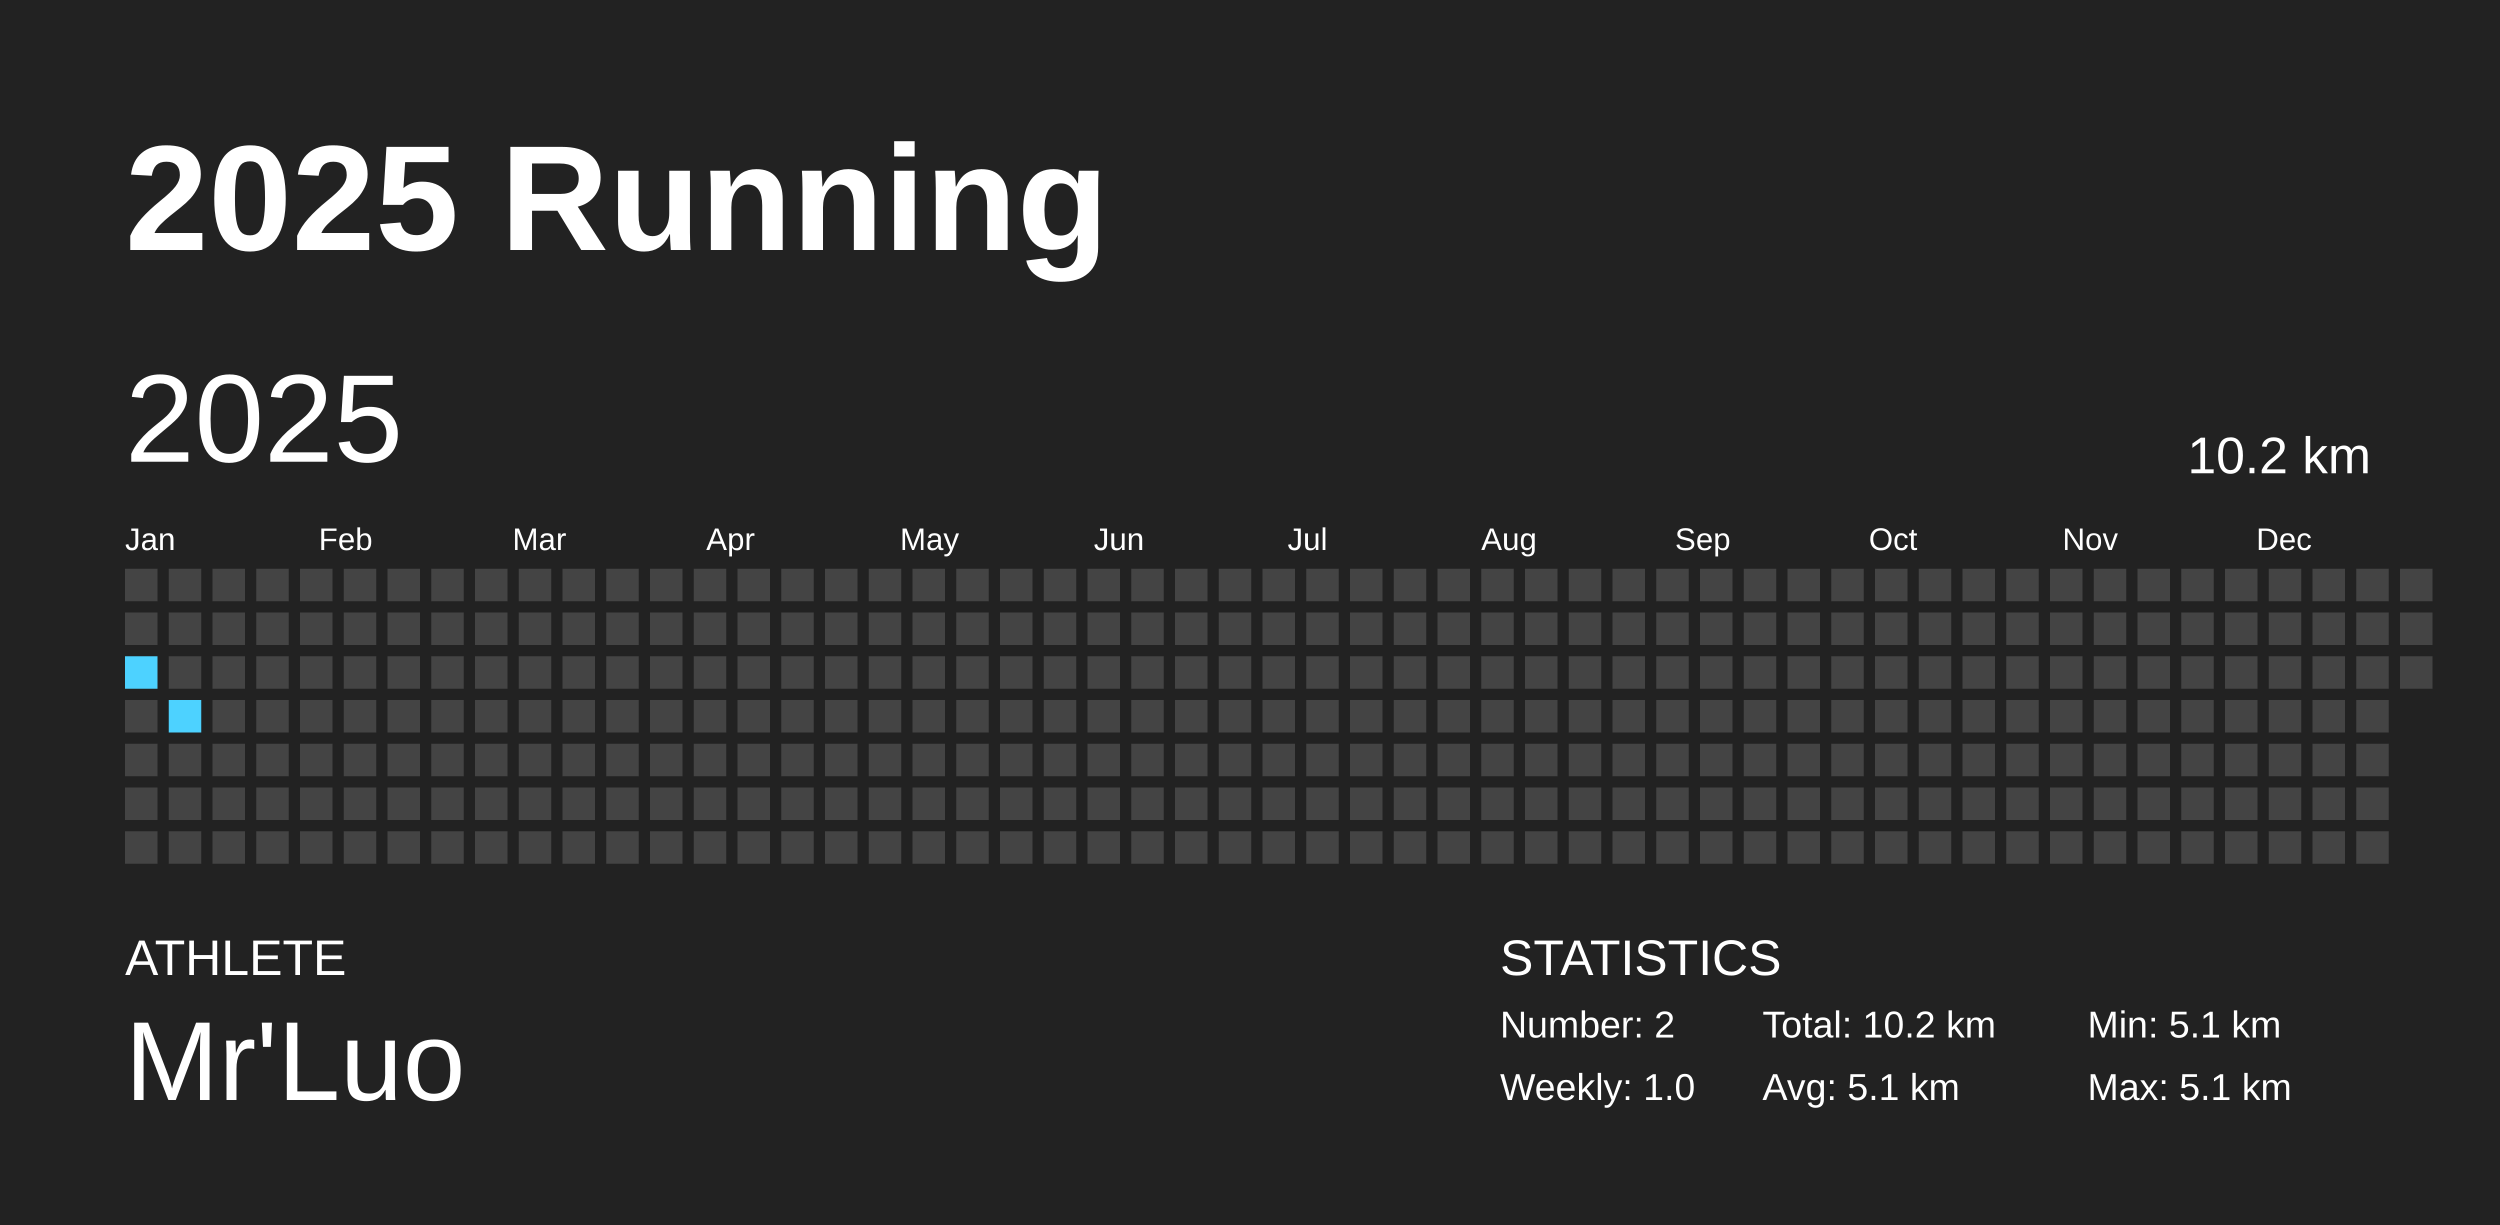
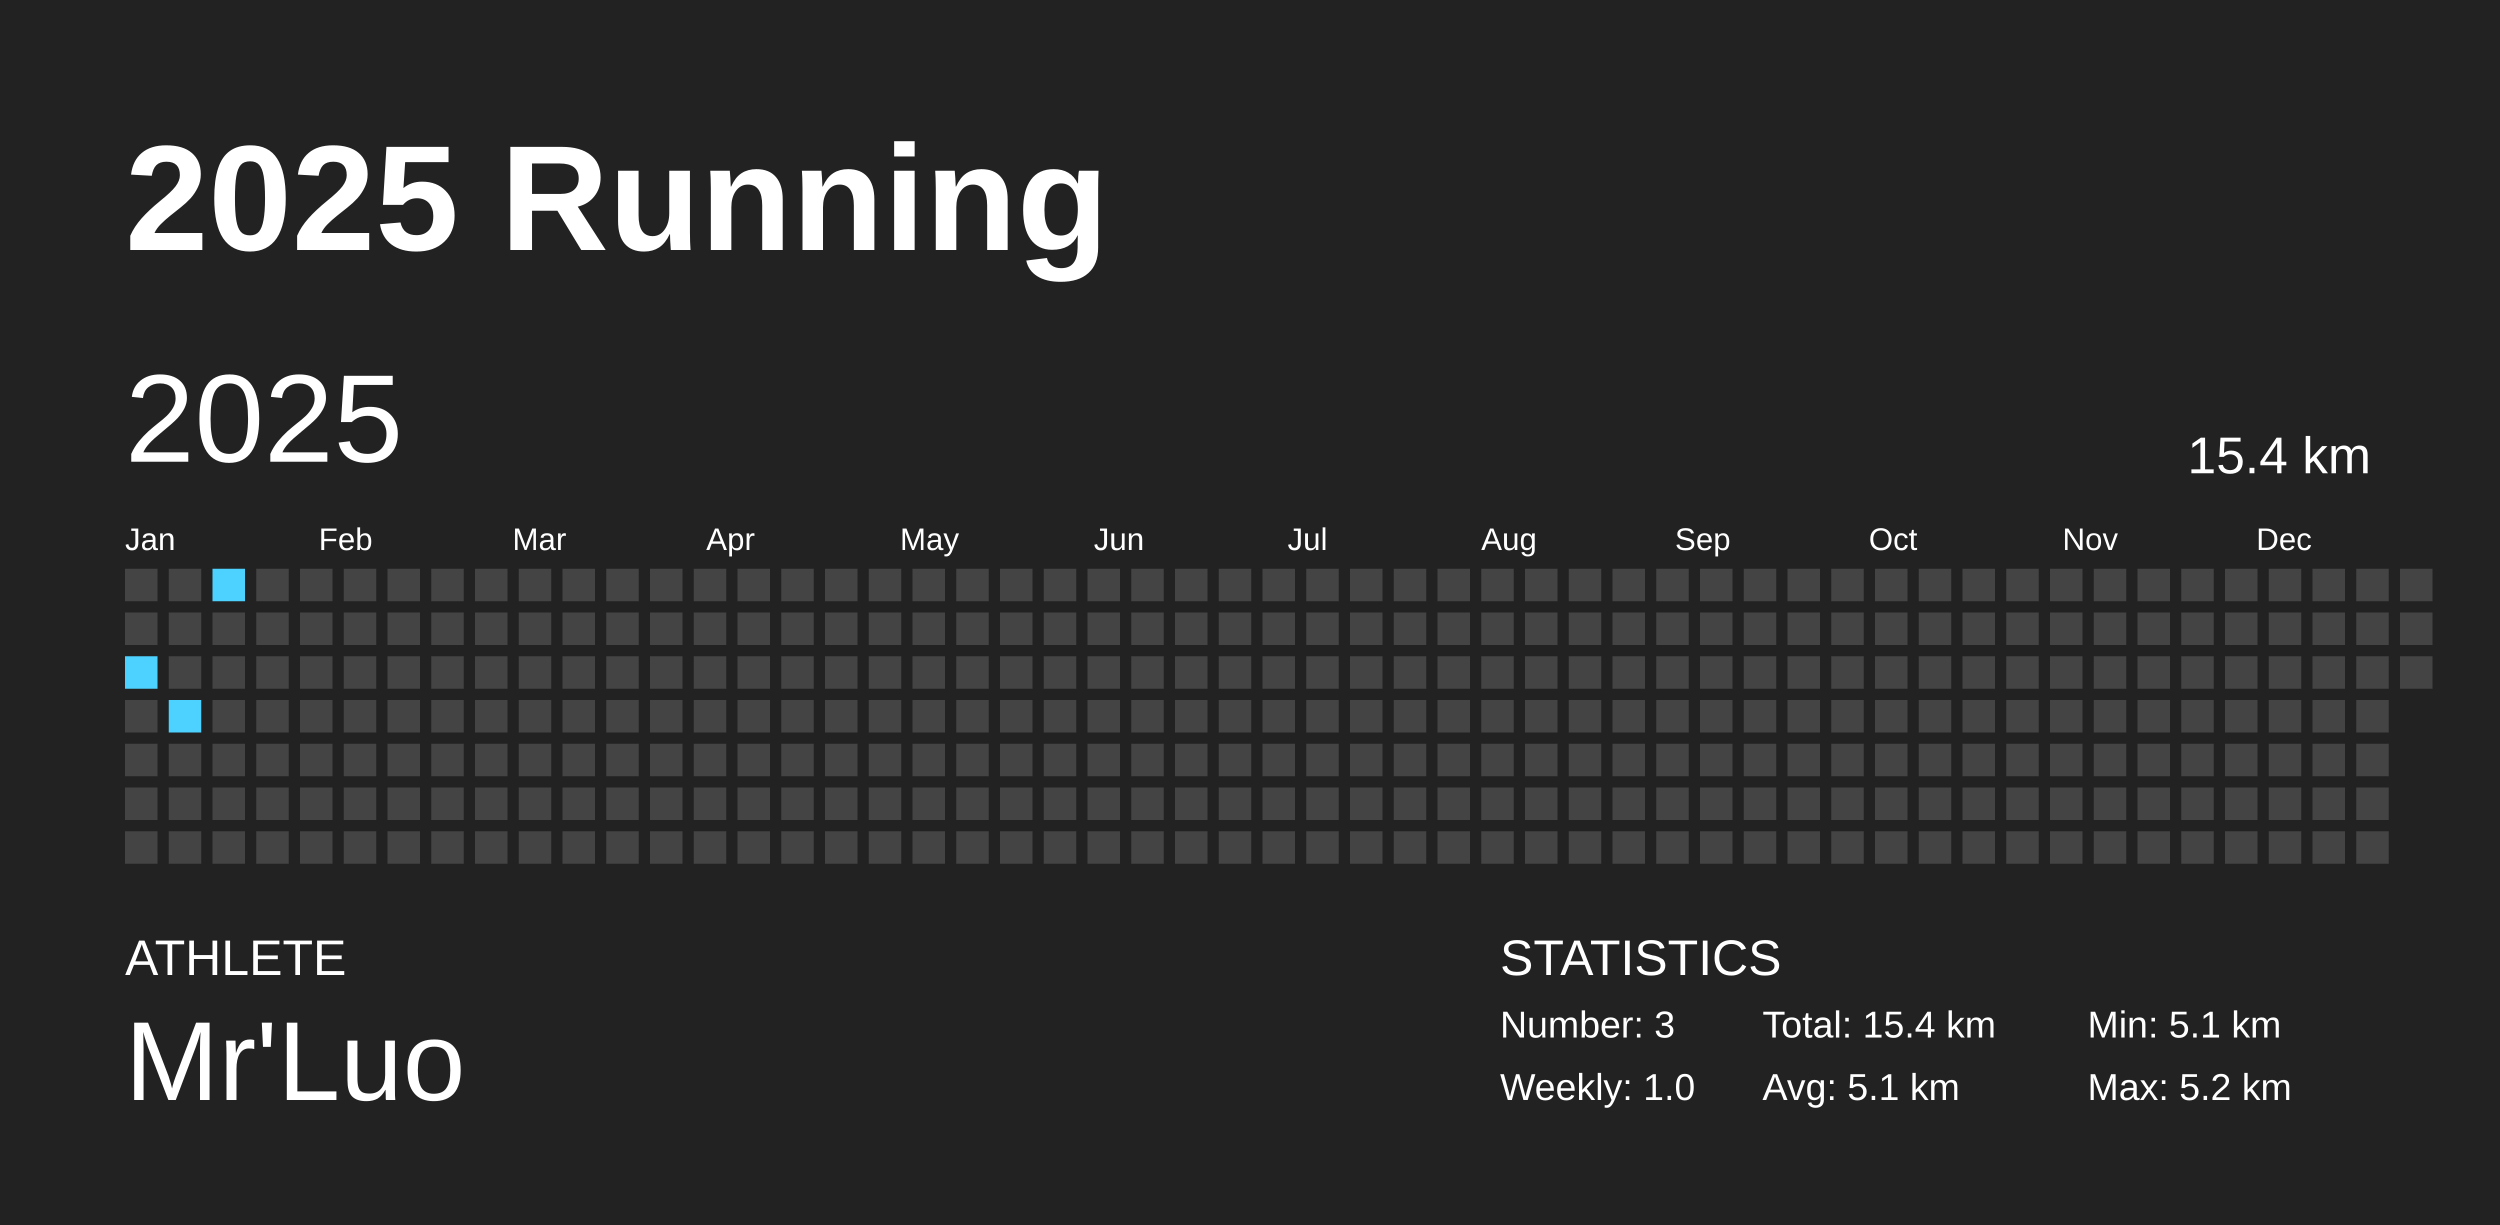
<svg xmlns="http://www.w3.org/2000/svg" baseProfile="full" height="98mm" version="1.1" viewBox="0,0,200,98" width="200mm">
  <defs />
  <rect fill="#222222" height="98" width="200" x="0" y="0" />
  <text fill="#FFFFFF" style="font-size:12px; font-family:Arial; font-weight:bold;" x="10" y="20">2025 Running</text>
  <text fill="#FFFFFF" style="font-size:4px; font-family:Arial" x="10" y="78">ATHLETE</text>
  <text fill="#FFFFFF" style="font-size:9px; font-family:Arial" x="10" y="88">Mr'Luo</text>
  <text fill="#FFFFFF" style="font-size:4px; font-family:Arial" x="120" y="78">STATISTICS</text>
-   <text fill="#FFFFFF" style="font-size:3px; font-family:Arial" x="120" y="83">Number: 2</text>
+   <text fill="#FFFFFF" style="font-size:3px; font-family:Arial" x="120" y="83">Number: 3</text>
  <text fill="#FFFFFF" style="font-size:3px; font-family:Arial" x="120" y="88">Weekly: 1.0</text>
-   <text fill="#FFFFFF" style="font-size:3px; font-family:Arial" x="141" y="83">Total: 10.2 km</text>
+   <text fill="#FFFFFF" style="font-size:3px; font-family:Arial" x="141" y="83">Total: 15.4 km</text>
  <text fill="#FFFFFF" style="font-size:3px; font-family:Arial" x="141" y="88">Avg: 5.1 km</text>
  <text fill="#FFFFFF" style="font-size:3px; font-family:Arial" x="167" y="83">Min: 5.1 km</text>
-   <text fill="#FFFFFF" style="font-size:3px; font-family:Arial" x="167" y="88">Max: 5.1 km</text>
+   <text fill="#FFFFFF" style="font-size:3px; font-family:Arial" x="167" y="88">Max: 5.2 km</text>
  <text dominant-baseline="hanging" fill="#FFFFFF" style="font-size:10.0px; font-family:Arial;" x="10" y="30">2025</text>
-   <text dominant-baseline="hanging" fill="#FFFFFF" style="font-size:4.125px; font-family:Arial;" x="175" y="35">10.2 km</text>
+   <text dominant-baseline="hanging" fill="#FFFFFF" style="font-size:4.125px; font-family:Arial;" x="175" y="35">15.4 km</text>
  <text fill="#FFFFFF" style="font-size:2.5px; font-family:Arial" x="10.0" y="44">Jan</text>
  <text fill="#FFFFFF" style="font-size:2.5px; font-family:Arial" x="25.5" y="44">Feb</text>
  <text fill="#FFFFFF" style="font-size:2.5px; font-family:Arial" x="41.0" y="44">Mar</text>
  <text fill="#FFFFFF" style="font-size:2.5px; font-family:Arial" x="56.5" y="44">Apr</text>
  <text fill="#FFFFFF" style="font-size:2.5px; font-family:Arial" x="72.0" y="44">May</text>
  <text fill="#FFFFFF" style="font-size:2.5px; font-family:Arial" x="87.5" y="44">Jun</text>
  <text fill="#FFFFFF" style="font-size:2.5px; font-family:Arial" x="103.0" y="44">Jul</text>
  <text fill="#FFFFFF" style="font-size:2.5px; font-family:Arial" x="118.5" y="44">Aug</text>
  <text fill="#FFFFFF" style="font-size:2.5px; font-family:Arial" x="134.0" y="44">Sep</text>
  <text fill="#FFFFFF" style="font-size:2.5px; font-family:Arial" x="149.5" y="44">Oct</text>
  <text fill="#FFFFFF" style="font-size:2.5px; font-family:Arial" x="165.0" y="44">Nov</text>
  <text fill="#FFFFFF" style="font-size:2.5px; font-family:Arial" x="180.5" y="44">Dec</text>
  <rect fill="#444444" height="2.6" width="2.6" x="10.0" y="45.5" />
  <rect fill="#444444" height="2.6" width="2.6" x="10.0" y="49.0" />
  <rect fill="#4dd2ff" height="2.6" width="2.6" x="10.0" y="52.5" />
  <rect fill="#444444" height="2.6" width="2.6" x="10.0" y="56.0" />
  <rect fill="#444444" height="2.6" width="2.6" x="10.0" y="59.5" />
  <rect fill="#444444" height="2.6" width="2.6" x="10.0" y="63.0" />
  <rect fill="#444444" height="2.6" width="2.6" x="10.0" y="66.5" />
  <rect fill="#444444" height="2.6" width="2.6" x="13.5" y="45.5" />
  <rect fill="#444444" height="2.6" width="2.6" x="13.5" y="49.0" />
  <rect fill="#444444" height="2.6" width="2.6" x="13.5" y="52.5" />
  <rect fill="#4dd2ff" height="2.6" width="2.6" x="13.5" y="56.0" />
  <rect fill="#444444" height="2.6" width="2.6" x="13.5" y="59.5" />
  <rect fill="#444444" height="2.6" width="2.6" x="13.5" y="63.0" />
  <rect fill="#444444" height="2.6" width="2.6" x="13.5" y="66.5" />
-   <rect fill="#444444" height="2.6" width="2.6" x="17.0" y="45.5" />
+   <rect fill="#4dd2ff" height="2.6" width="2.6" x="17.0" y="45.5" />
  <rect fill="#444444" height="2.6" width="2.6" x="17.0" y="49.0" />
  <rect fill="#444444" height="2.6" width="2.6" x="17.0" y="52.5" />
  <rect fill="#444444" height="2.6" width="2.6" x="17.0" y="56.0" />
  <rect fill="#444444" height="2.6" width="2.6" x="17.0" y="59.5" />
  <rect fill="#444444" height="2.6" width="2.6" x="17.0" y="63.0" />
  <rect fill="#444444" height="2.6" width="2.6" x="17.0" y="66.5" />
  <rect fill="#444444" height="2.6" width="2.6" x="20.5" y="45.5" />
  <rect fill="#444444" height="2.6" width="2.6" x="20.5" y="49.0" />
  <rect fill="#444444" height="2.6" width="2.6" x="20.5" y="52.5" />
  <rect fill="#444444" height="2.6" width="2.6" x="20.5" y="56.0" />
  <rect fill="#444444" height="2.6" width="2.6" x="20.5" y="59.5" />
  <rect fill="#444444" height="2.6" width="2.6" x="20.5" y="63.0" />
  <rect fill="#444444" height="2.6" width="2.6" x="20.5" y="66.5" />
  <rect fill="#444444" height="2.6" width="2.6" x="24.0" y="45.5" />
  <rect fill="#444444" height="2.6" width="2.6" x="24.0" y="49.0" />
  <rect fill="#444444" height="2.6" width="2.6" x="24.0" y="52.5" />
  <rect fill="#444444" height="2.6" width="2.6" x="24.0" y="56.0" />
  <rect fill="#444444" height="2.6" width="2.6" x="24.0" y="59.5" />
  <rect fill="#444444" height="2.6" width="2.6" x="24.0" y="63.0" />
  <rect fill="#444444" height="2.6" width="2.6" x="24.0" y="66.5" />
  <rect fill="#444444" height="2.6" width="2.6" x="27.5" y="45.5" />
  <rect fill="#444444" height="2.6" width="2.6" x="27.5" y="49.0" />
  <rect fill="#444444" height="2.6" width="2.6" x="27.5" y="52.5" />
  <rect fill="#444444" height="2.6" width="2.6" x="27.5" y="56.0" />
  <rect fill="#444444" height="2.6" width="2.6" x="27.5" y="59.5" />
  <rect fill="#444444" height="2.6" width="2.6" x="27.5" y="63.0" />
  <rect fill="#444444" height="2.6" width="2.6" x="27.5" y="66.5" />
  <rect fill="#444444" height="2.6" width="2.6" x="31.0" y="45.5" />
  <rect fill="#444444" height="2.6" width="2.6" x="31.0" y="49.0" />
  <rect fill="#444444" height="2.6" width="2.6" x="31.0" y="52.5" />
  <rect fill="#444444" height="2.6" width="2.6" x="31.0" y="56.0" />
  <rect fill="#444444" height="2.6" width="2.6" x="31.0" y="59.5" />
  <rect fill="#444444" height="2.6" width="2.6" x="31.0" y="63.0" />
  <rect fill="#444444" height="2.6" width="2.6" x="31.0" y="66.5" />
  <rect fill="#444444" height="2.6" width="2.6" x="34.5" y="45.5" />
  <rect fill="#444444" height="2.6" width="2.6" x="34.5" y="49.0" />
  <rect fill="#444444" height="2.6" width="2.6" x="34.5" y="52.5" />
  <rect fill="#444444" height="2.6" width="2.6" x="34.5" y="56.0" />
  <rect fill="#444444" height="2.6" width="2.6" x="34.5" y="59.5" />
  <rect fill="#444444" height="2.6" width="2.6" x="34.5" y="63.0" />
  <rect fill="#444444" height="2.6" width="2.6" x="34.5" y="66.5" />
  <rect fill="#444444" height="2.6" width="2.6" x="38.0" y="45.5" />
  <rect fill="#444444" height="2.6" width="2.6" x="38.0" y="49.0" />
  <rect fill="#444444" height="2.6" width="2.6" x="38.0" y="52.5" />
  <rect fill="#444444" height="2.6" width="2.6" x="38.0" y="56.0" />
  <rect fill="#444444" height="2.6" width="2.6" x="38.0" y="59.5" />
  <rect fill="#444444" height="2.6" width="2.6" x="38.0" y="63.0" />
  <rect fill="#444444" height="2.6" width="2.6" x="38.0" y="66.5" />
  <rect fill="#444444" height="2.6" width="2.6" x="41.5" y="45.5" />
  <rect fill="#444444" height="2.6" width="2.6" x="41.5" y="49.0" />
  <rect fill="#444444" height="2.6" width="2.6" x="41.5" y="52.5" />
  <rect fill="#444444" height="2.6" width="2.6" x="41.5" y="56.0" />
  <rect fill="#444444" height="2.6" width="2.6" x="41.5" y="59.5" />
  <rect fill="#444444" height="2.6" width="2.6" x="41.5" y="63.0" />
  <rect fill="#444444" height="2.6" width="2.6" x="41.5" y="66.5" />
  <rect fill="#444444" height="2.6" width="2.6" x="45.0" y="45.5" />
  <rect fill="#444444" height="2.6" width="2.6" x="45.0" y="49.0" />
  <rect fill="#444444" height="2.6" width="2.6" x="45.0" y="52.5" />
  <rect fill="#444444" height="2.6" width="2.6" x="45.0" y="56.0" />
  <rect fill="#444444" height="2.6" width="2.6" x="45.0" y="59.5" />
  <rect fill="#444444" height="2.6" width="2.6" x="45.0" y="63.0" />
  <rect fill="#444444" height="2.6" width="2.6" x="45.0" y="66.5" />
  <rect fill="#444444" height="2.6" width="2.6" x="48.5" y="45.5" />
  <rect fill="#444444" height="2.6" width="2.6" x="48.5" y="49.0" />
  <rect fill="#444444" height="2.6" width="2.6" x="48.5" y="52.5" />
  <rect fill="#444444" height="2.6" width="2.6" x="48.5" y="56.0" />
  <rect fill="#444444" height="2.6" width="2.6" x="48.5" y="59.5" />
  <rect fill="#444444" height="2.6" width="2.6" x="48.5" y="63.0" />
  <rect fill="#444444" height="2.6" width="2.6" x="48.5" y="66.5" />
  <rect fill="#444444" height="2.6" width="2.6" x="52.0" y="45.5" />
  <rect fill="#444444" height="2.6" width="2.6" x="52.0" y="49.0" />
  <rect fill="#444444" height="2.6" width="2.6" x="52.0" y="52.5" />
  <rect fill="#444444" height="2.6" width="2.6" x="52.0" y="56.0" />
  <rect fill="#444444" height="2.6" width="2.6" x="52.0" y="59.5" />
  <rect fill="#444444" height="2.6" width="2.6" x="52.0" y="63.0" />
  <rect fill="#444444" height="2.6" width="2.6" x="52.0" y="66.5" />
  <rect fill="#444444" height="2.6" width="2.6" x="55.5" y="45.5" />
  <rect fill="#444444" height="2.6" width="2.6" x="55.5" y="49.0" />
  <rect fill="#444444" height="2.6" width="2.6" x="55.5" y="52.5" />
  <rect fill="#444444" height="2.6" width="2.6" x="55.5" y="56.0" />
  <rect fill="#444444" height="2.6" width="2.6" x="55.5" y="59.5" />
  <rect fill="#444444" height="2.6" width="2.6" x="55.5" y="63.0" />
  <rect fill="#444444" height="2.6" width="2.6" x="55.5" y="66.5" />
  <rect fill="#444444" height="2.6" width="2.6" x="59.0" y="45.5" />
  <rect fill="#444444" height="2.6" width="2.6" x="59.0" y="49.0" />
  <rect fill="#444444" height="2.6" width="2.6" x="59.0" y="52.5" />
  <rect fill="#444444" height="2.6" width="2.6" x="59.0" y="56.0" />
  <rect fill="#444444" height="2.6" width="2.6" x="59.0" y="59.5" />
  <rect fill="#444444" height="2.6" width="2.6" x="59.0" y="63.0" />
  <rect fill="#444444" height="2.6" width="2.6" x="59.0" y="66.5" />
  <rect fill="#444444" height="2.6" width="2.6" x="62.5" y="45.5" />
  <rect fill="#444444" height="2.6" width="2.6" x="62.5" y="49.0" />
  <rect fill="#444444" height="2.6" width="2.6" x="62.5" y="52.5" />
  <rect fill="#444444" height="2.6" width="2.6" x="62.5" y="56.0" />
  <rect fill="#444444" height="2.6" width="2.6" x="62.5" y="59.5" />
  <rect fill="#444444" height="2.6" width="2.6" x="62.5" y="63.0" />
  <rect fill="#444444" height="2.6" width="2.6" x="62.5" y="66.5" />
  <rect fill="#444444" height="2.6" width="2.6" x="66.0" y="45.5" />
  <rect fill="#444444" height="2.6" width="2.6" x="66.0" y="49.0" />
  <rect fill="#444444" height="2.6" width="2.6" x="66.0" y="52.5" />
  <rect fill="#444444" height="2.6" width="2.6" x="66.0" y="56.0" />
  <rect fill="#444444" height="2.6" width="2.6" x="66.0" y="59.5" />
  <rect fill="#444444" height="2.6" width="2.6" x="66.0" y="63.0" />
  <rect fill="#444444" height="2.6" width="2.6" x="66.0" y="66.5" />
  <rect fill="#444444" height="2.6" width="2.6" x="69.5" y="45.5" />
  <rect fill="#444444" height="2.6" width="2.6" x="69.5" y="49.0" />
  <rect fill="#444444" height="2.6" width="2.6" x="69.5" y="52.5" />
  <rect fill="#444444" height="2.6" width="2.6" x="69.5" y="56.0" />
  <rect fill="#444444" height="2.6" width="2.6" x="69.5" y="59.5" />
  <rect fill="#444444" height="2.6" width="2.6" x="69.5" y="63.0" />
  <rect fill="#444444" height="2.6" width="2.6" x="69.5" y="66.5" />
  <rect fill="#444444" height="2.6" width="2.6" x="73.0" y="45.5" />
  <rect fill="#444444" height="2.6" width="2.6" x="73.0" y="49.0" />
  <rect fill="#444444" height="2.6" width="2.6" x="73.0" y="52.5" />
  <rect fill="#444444" height="2.6" width="2.6" x="73.0" y="56.0" />
  <rect fill="#444444" height="2.6" width="2.6" x="73.0" y="59.5" />
  <rect fill="#444444" height="2.6" width="2.6" x="73.0" y="63.0" />
  <rect fill="#444444" height="2.6" width="2.6" x="73.0" y="66.5" />
  <rect fill="#444444" height="2.6" width="2.6" x="76.5" y="45.5" />
  <rect fill="#444444" height="2.6" width="2.6" x="76.5" y="49.0" />
  <rect fill="#444444" height="2.6" width="2.6" x="76.5" y="52.5" />
  <rect fill="#444444" height="2.6" width="2.6" x="76.5" y="56.0" />
  <rect fill="#444444" height="2.6" width="2.6" x="76.5" y="59.5" />
  <rect fill="#444444" height="2.6" width="2.6" x="76.5" y="63.0" />
  <rect fill="#444444" height="2.6" width="2.6" x="76.5" y="66.5" />
  <rect fill="#444444" height="2.6" width="2.6" x="80.0" y="45.5" />
  <rect fill="#444444" height="2.6" width="2.6" x="80.0" y="49.0" />
  <rect fill="#444444" height="2.6" width="2.6" x="80.0" y="52.5" />
  <rect fill="#444444" height="2.6" width="2.6" x="80.0" y="56.0" />
  <rect fill="#444444" height="2.6" width="2.6" x="80.0" y="59.5" />
  <rect fill="#444444" height="2.6" width="2.6" x="80.0" y="63.0" />
  <rect fill="#444444" height="2.6" width="2.6" x="80.0" y="66.5" />
  <rect fill="#444444" height="2.6" width="2.6" x="83.5" y="45.5" />
  <rect fill="#444444" height="2.6" width="2.6" x="83.5" y="49.0" />
  <rect fill="#444444" height="2.6" width="2.6" x="83.5" y="52.5" />
  <rect fill="#444444" height="2.6" width="2.6" x="83.5" y="56.0" />
  <rect fill="#444444" height="2.6" width="2.6" x="83.5" y="59.5" />
  <rect fill="#444444" height="2.6" width="2.6" x="83.5" y="63.0" />
  <rect fill="#444444" height="2.6" width="2.6" x="83.5" y="66.5" />
  <rect fill="#444444" height="2.6" width="2.6" x="87.0" y="45.5" />
  <rect fill="#444444" height="2.6" width="2.6" x="87.0" y="49.0" />
  <rect fill="#444444" height="2.6" width="2.6" x="87.0" y="52.5" />
  <rect fill="#444444" height="2.6" width="2.6" x="87.0" y="56.0" />
  <rect fill="#444444" height="2.6" width="2.6" x="87.0" y="59.5" />
  <rect fill="#444444" height="2.6" width="2.6" x="87.0" y="63.0" />
  <rect fill="#444444" height="2.6" width="2.6" x="87.0" y="66.5" />
  <rect fill="#444444" height="2.6" width="2.6" x="90.5" y="45.5" />
  <rect fill="#444444" height="2.6" width="2.6" x="90.5" y="49.0" />
  <rect fill="#444444" height="2.6" width="2.6" x="90.5" y="52.5" />
  <rect fill="#444444" height="2.6" width="2.6" x="90.5" y="56.0" />
  <rect fill="#444444" height="2.6" width="2.6" x="90.5" y="59.5" />
  <rect fill="#444444" height="2.6" width="2.6" x="90.5" y="63.0" />
  <rect fill="#444444" height="2.6" width="2.6" x="90.5" y="66.5" />
  <rect fill="#444444" height="2.6" width="2.6" x="94.0" y="45.5" />
  <rect fill="#444444" height="2.6" width="2.6" x="94.0" y="49.0" />
  <rect fill="#444444" height="2.6" width="2.6" x="94.0" y="52.5" />
  <rect fill="#444444" height="2.6" width="2.6" x="94.0" y="56.0" />
  <rect fill="#444444" height="2.6" width="2.6" x="94.0" y="59.5" />
  <rect fill="#444444" height="2.6" width="2.6" x="94.0" y="63.0" />
  <rect fill="#444444" height="2.6" width="2.6" x="94.0" y="66.5" />
  <rect fill="#444444" height="2.6" width="2.6" x="97.5" y="45.5" />
  <rect fill="#444444" height="2.6" width="2.6" x="97.5" y="49.0" />
  <rect fill="#444444" height="2.6" width="2.6" x="97.5" y="52.5" />
  <rect fill="#444444" height="2.6" width="2.6" x="97.5" y="56.0" />
  <rect fill="#444444" height="2.6" width="2.6" x="97.5" y="59.5" />
  <rect fill="#444444" height="2.6" width="2.6" x="97.5" y="63.0" />
  <rect fill="#444444" height="2.6" width="2.6" x="97.5" y="66.5" />
  <rect fill="#444444" height="2.6" width="2.6" x="101.0" y="45.5" />
  <rect fill="#444444" height="2.6" width="2.6" x="101.0" y="49.0" />
  <rect fill="#444444" height="2.6" width="2.6" x="101.0" y="52.5" />
  <rect fill="#444444" height="2.6" width="2.6" x="101.0" y="56.0" />
  <rect fill="#444444" height="2.6" width="2.6" x="101.0" y="59.5" />
  <rect fill="#444444" height="2.6" width="2.6" x="101.0" y="63.0" />
  <rect fill="#444444" height="2.6" width="2.6" x="101.0" y="66.5" />
  <rect fill="#444444" height="2.6" width="2.6" x="104.5" y="45.5" />
  <rect fill="#444444" height="2.6" width="2.6" x="104.5" y="49.0" />
  <rect fill="#444444" height="2.6" width="2.6" x="104.5" y="52.5" />
  <rect fill="#444444" height="2.6" width="2.6" x="104.5" y="56.0" />
  <rect fill="#444444" height="2.6" width="2.6" x="104.5" y="59.5" />
  <rect fill="#444444" height="2.6" width="2.6" x="104.5" y="63.0" />
  <rect fill="#444444" height="2.6" width="2.6" x="104.5" y="66.5" />
  <rect fill="#444444" height="2.6" width="2.6" x="108.0" y="45.5" />
  <rect fill="#444444" height="2.6" width="2.6" x="108.0" y="49.0" />
  <rect fill="#444444" height="2.6" width="2.6" x="108.0" y="52.5" />
  <rect fill="#444444" height="2.6" width="2.6" x="108.0" y="56.0" />
  <rect fill="#444444" height="2.6" width="2.6" x="108.0" y="59.5" />
  <rect fill="#444444" height="2.6" width="2.6" x="108.0" y="63.0" />
  <rect fill="#444444" height="2.6" width="2.6" x="108.0" y="66.5" />
  <rect fill="#444444" height="2.6" width="2.6" x="111.5" y="45.5" />
  <rect fill="#444444" height="2.6" width="2.6" x="111.5" y="49.0" />
  <rect fill="#444444" height="2.6" width="2.6" x="111.5" y="52.5" />
  <rect fill="#444444" height="2.6" width="2.6" x="111.5" y="56.0" />
  <rect fill="#444444" height="2.6" width="2.6" x="111.5" y="59.5" />
  <rect fill="#444444" height="2.6" width="2.6" x="111.5" y="63.0" />
  <rect fill="#444444" height="2.6" width="2.6" x="111.5" y="66.5" />
  <rect fill="#444444" height="2.6" width="2.6" x="115.0" y="45.5" />
  <rect fill="#444444" height="2.6" width="2.6" x="115.0" y="49.0" />
  <rect fill="#444444" height="2.6" width="2.6" x="115.0" y="52.5" />
  <rect fill="#444444" height="2.6" width="2.6" x="115.0" y="56.0" />
  <rect fill="#444444" height="2.6" width="2.6" x="115.0" y="59.5" />
  <rect fill="#444444" height="2.6" width="2.6" x="115.0" y="63.0" />
  <rect fill="#444444" height="2.6" width="2.6" x="115.0" y="66.5" />
  <rect fill="#444444" height="2.6" width="2.6" x="118.5" y="45.5" />
  <rect fill="#444444" height="2.6" width="2.6" x="118.5" y="49.0" />
  <rect fill="#444444" height="2.6" width="2.6" x="118.5" y="52.5" />
  <rect fill="#444444" height="2.6" width="2.6" x="118.5" y="56.0" />
  <rect fill="#444444" height="2.6" width="2.6" x="118.5" y="59.5" />
  <rect fill="#444444" height="2.6" width="2.6" x="118.5" y="63.0" />
  <rect fill="#444444" height="2.6" width="2.6" x="118.5" y="66.5" />
  <rect fill="#444444" height="2.6" width="2.6" x="122.0" y="45.5" />
  <rect fill="#444444" height="2.6" width="2.6" x="122.0" y="49.0" />
  <rect fill="#444444" height="2.6" width="2.6" x="122.0" y="52.5" />
  <rect fill="#444444" height="2.6" width="2.6" x="122.0" y="56.0" />
  <rect fill="#444444" height="2.6" width="2.6" x="122.0" y="59.5" />
  <rect fill="#444444" height="2.6" width="2.6" x="122.0" y="63.0" />
  <rect fill="#444444" height="2.6" width="2.6" x="122.0" y="66.5" />
  <rect fill="#444444" height="2.6" width="2.6" x="125.5" y="45.5" />
  <rect fill="#444444" height="2.6" width="2.6" x="125.5" y="49.0" />
  <rect fill="#444444" height="2.6" width="2.6" x="125.5" y="52.5" />
  <rect fill="#444444" height="2.6" width="2.6" x="125.5" y="56.0" />
  <rect fill="#444444" height="2.6" width="2.6" x="125.5" y="59.5" />
  <rect fill="#444444" height="2.6" width="2.6" x="125.5" y="63.0" />
  <rect fill="#444444" height="2.6" width="2.6" x="125.5" y="66.5" />
  <rect fill="#444444" height="2.6" width="2.6" x="129.0" y="45.5" />
  <rect fill="#444444" height="2.6" width="2.6" x="129.0" y="49.0" />
  <rect fill="#444444" height="2.6" width="2.6" x="129.0" y="52.5" />
  <rect fill="#444444" height="2.6" width="2.6" x="129.0" y="56.0" />
  <rect fill="#444444" height="2.6" width="2.6" x="129.0" y="59.5" />
  <rect fill="#444444" height="2.6" width="2.6" x="129.0" y="63.0" />
  <rect fill="#444444" height="2.6" width="2.6" x="129.0" y="66.5" />
  <rect fill="#444444" height="2.6" width="2.6" x="132.5" y="45.5" />
  <rect fill="#444444" height="2.6" width="2.6" x="132.5" y="49.0" />
  <rect fill="#444444" height="2.6" width="2.6" x="132.5" y="52.5" />
  <rect fill="#444444" height="2.6" width="2.6" x="132.5" y="56.0" />
  <rect fill="#444444" height="2.6" width="2.6" x="132.5" y="59.5" />
  <rect fill="#444444" height="2.6" width="2.6" x="132.5" y="63.0" />
  <rect fill="#444444" height="2.6" width="2.6" x="132.5" y="66.5" />
  <rect fill="#444444" height="2.6" width="2.6" x="136.0" y="45.5" />
  <rect fill="#444444" height="2.6" width="2.6" x="136.0" y="49.0" />
  <rect fill="#444444" height="2.6" width="2.6" x="136.0" y="52.5" />
  <rect fill="#444444" height="2.6" width="2.6" x="136.0" y="56.0" />
  <rect fill="#444444" height="2.6" width="2.6" x="136.0" y="59.5" />
  <rect fill="#444444" height="2.6" width="2.6" x="136.0" y="63.0" />
  <rect fill="#444444" height="2.6" width="2.6" x="136.0" y="66.5" />
  <rect fill="#444444" height="2.6" width="2.6" x="139.5" y="45.5" />
  <rect fill="#444444" height="2.6" width="2.6" x="139.5" y="49.0" />
  <rect fill="#444444" height="2.6" width="2.6" x="139.5" y="52.5" />
  <rect fill="#444444" height="2.6" width="2.6" x="139.5" y="56.0" />
  <rect fill="#444444" height="2.6" width="2.6" x="139.5" y="59.5" />
  <rect fill="#444444" height="2.6" width="2.6" x="139.5" y="63.0" />
  <rect fill="#444444" height="2.6" width="2.6" x="139.5" y="66.5" />
  <rect fill="#444444" height="2.6" width="2.6" x="143.0" y="45.5" />
  <rect fill="#444444" height="2.6" width="2.6" x="143.0" y="49.0" />
  <rect fill="#444444" height="2.6" width="2.6" x="143.0" y="52.5" />
  <rect fill="#444444" height="2.6" width="2.6" x="143.0" y="56.0" />
  <rect fill="#444444" height="2.6" width="2.6" x="143.0" y="59.5" />
  <rect fill="#444444" height="2.6" width="2.6" x="143.0" y="63.0" />
  <rect fill="#444444" height="2.6" width="2.6" x="143.0" y="66.5" />
  <rect fill="#444444" height="2.6" width="2.6" x="146.5" y="45.5" />
  <rect fill="#444444" height="2.6" width="2.6" x="146.5" y="49.0" />
  <rect fill="#444444" height="2.6" width="2.6" x="146.5" y="52.5" />
  <rect fill="#444444" height="2.6" width="2.6" x="146.5" y="56.0" />
  <rect fill="#444444" height="2.6" width="2.6" x="146.5" y="59.5" />
  <rect fill="#444444" height="2.6" width="2.6" x="146.5" y="63.0" />
  <rect fill="#444444" height="2.6" width="2.6" x="146.5" y="66.5" />
  <rect fill="#444444" height="2.6" width="2.6" x="150.0" y="45.5" />
  <rect fill="#444444" height="2.6" width="2.6" x="150.0" y="49.0" />
  <rect fill="#444444" height="2.6" width="2.6" x="150.0" y="52.5" />
  <rect fill="#444444" height="2.6" width="2.6" x="150.0" y="56.0" />
  <rect fill="#444444" height="2.6" width="2.6" x="150.0" y="59.5" />
  <rect fill="#444444" height="2.6" width="2.6" x="150.0" y="63.0" />
  <rect fill="#444444" height="2.6" width="2.6" x="150.0" y="66.5" />
  <rect fill="#444444" height="2.6" width="2.6" x="153.5" y="45.5" />
  <rect fill="#444444" height="2.6" width="2.6" x="153.5" y="49.0" />
  <rect fill="#444444" height="2.6" width="2.6" x="153.5" y="52.5" />
  <rect fill="#444444" height="2.6" width="2.6" x="153.5" y="56.0" />
  <rect fill="#444444" height="2.6" width="2.6" x="153.5" y="59.5" />
  <rect fill="#444444" height="2.6" width="2.6" x="153.5" y="63.0" />
  <rect fill="#444444" height="2.6" width="2.6" x="153.5" y="66.5" />
  <rect fill="#444444" height="2.6" width="2.6" x="157.0" y="45.5" />
  <rect fill="#444444" height="2.6" width="2.6" x="157.0" y="49.0" />
  <rect fill="#444444" height="2.6" width="2.6" x="157.0" y="52.5" />
  <rect fill="#444444" height="2.6" width="2.6" x="157.0" y="56.0" />
  <rect fill="#444444" height="2.6" width="2.6" x="157.0" y="59.5" />
  <rect fill="#444444" height="2.6" width="2.6" x="157.0" y="63.0" />
  <rect fill="#444444" height="2.6" width="2.6" x="157.0" y="66.5" />
  <rect fill="#444444" height="2.6" width="2.6" x="160.5" y="45.5" />
  <rect fill="#444444" height="2.6" width="2.6" x="160.5" y="49.0" />
  <rect fill="#444444" height="2.6" width="2.6" x="160.5" y="52.5" />
  <rect fill="#444444" height="2.6" width="2.6" x="160.5" y="56.0" />
  <rect fill="#444444" height="2.6" width="2.6" x="160.5" y="59.5" />
  <rect fill="#444444" height="2.6" width="2.6" x="160.5" y="63.0" />
  <rect fill="#444444" height="2.6" width="2.6" x="160.5" y="66.5" />
  <rect fill="#444444" height="2.6" width="2.6" x="164.0" y="45.5" />
  <rect fill="#444444" height="2.6" width="2.6" x="164.0" y="49.0" />
  <rect fill="#444444" height="2.6" width="2.6" x="164.0" y="52.5" />
  <rect fill="#444444" height="2.6" width="2.6" x="164.0" y="56.0" />
  <rect fill="#444444" height="2.6" width="2.6" x="164.0" y="59.5" />
  <rect fill="#444444" height="2.6" width="2.6" x="164.0" y="63.0" />
  <rect fill="#444444" height="2.6" width="2.6" x="164.0" y="66.5" />
  <rect fill="#444444" height="2.6" width="2.6" x="167.5" y="45.5" />
  <rect fill="#444444" height="2.6" width="2.6" x="167.5" y="49.0" />
  <rect fill="#444444" height="2.6" width="2.6" x="167.5" y="52.5" />
  <rect fill="#444444" height="2.6" width="2.6" x="167.5" y="56.0" />
  <rect fill="#444444" height="2.6" width="2.6" x="167.5" y="59.5" />
  <rect fill="#444444" height="2.6" width="2.6" x="167.5" y="63.0" />
  <rect fill="#444444" height="2.6" width="2.6" x="167.5" y="66.5" />
  <rect fill="#444444" height="2.6" width="2.6" x="171.0" y="45.5" />
  <rect fill="#444444" height="2.6" width="2.6" x="171.0" y="49.0" />
  <rect fill="#444444" height="2.6" width="2.6" x="171.0" y="52.5" />
  <rect fill="#444444" height="2.6" width="2.6" x="171.0" y="56.0" />
  <rect fill="#444444" height="2.6" width="2.6" x="171.0" y="59.5" />
  <rect fill="#444444" height="2.6" width="2.6" x="171.0" y="63.0" />
  <rect fill="#444444" height="2.6" width="2.6" x="171.0" y="66.5" />
  <rect fill="#444444" height="2.6" width="2.6" x="174.5" y="45.5" />
  <rect fill="#444444" height="2.6" width="2.6" x="174.5" y="49.0" />
  <rect fill="#444444" height="2.6" width="2.6" x="174.5" y="52.5" />
  <rect fill="#444444" height="2.6" width="2.6" x="174.5" y="56.0" />
  <rect fill="#444444" height="2.6" width="2.6" x="174.5" y="59.5" />
  <rect fill="#444444" height="2.6" width="2.6" x="174.5" y="63.0" />
  <rect fill="#444444" height="2.6" width="2.6" x="174.5" y="66.5" />
  <rect fill="#444444" height="2.6" width="2.6" x="178.0" y="45.5" />
  <rect fill="#444444" height="2.6" width="2.6" x="178.0" y="49.0" />
  <rect fill="#444444" height="2.6" width="2.6" x="178.0" y="52.5" />
  <rect fill="#444444" height="2.6" width="2.6" x="178.0" y="56.0" />
  <rect fill="#444444" height="2.6" width="2.6" x="178.0" y="59.5" />
  <rect fill="#444444" height="2.6" width="2.6" x="178.0" y="63.0" />
  <rect fill="#444444" height="2.6" width="2.6" x="178.0" y="66.5" />
  <rect fill="#444444" height="2.6" width="2.6" x="181.5" y="45.5" />
  <rect fill="#444444" height="2.6" width="2.6" x="181.5" y="49.0" />
  <rect fill="#444444" height="2.6" width="2.6" x="181.5" y="52.5" />
  <rect fill="#444444" height="2.6" width="2.6" x="181.5" y="56.0" />
  <rect fill="#444444" height="2.6" width="2.6" x="181.5" y="59.5" />
  <rect fill="#444444" height="2.6" width="2.6" x="181.5" y="63.0" />
  <rect fill="#444444" height="2.6" width="2.6" x="181.5" y="66.5" />
  <rect fill="#444444" height="2.6" width="2.6" x="185.0" y="45.5" />
  <rect fill="#444444" height="2.6" width="2.6" x="185.0" y="49.0" />
  <rect fill="#444444" height="2.6" width="2.6" x="185.0" y="52.5" />
  <rect fill="#444444" height="2.6" width="2.6" x="185.0" y="56.0" />
  <rect fill="#444444" height="2.6" width="2.6" x="185.0" y="59.5" />
  <rect fill="#444444" height="2.6" width="2.6" x="185.0" y="63.0" />
  <rect fill="#444444" height="2.6" width="2.6" x="185.0" y="66.5" />
  <rect fill="#444444" height="2.6" width="2.6" x="188.5" y="45.5" />
  <rect fill="#444444" height="2.6" width="2.6" x="188.5" y="49.0" />
  <rect fill="#444444" height="2.6" width="2.6" x="188.5" y="52.5" />
  <rect fill="#444444" height="2.6" width="2.6" x="188.5" y="56.0" />
  <rect fill="#444444" height="2.6" width="2.6" x="188.5" y="59.5" />
  <rect fill="#444444" height="2.6" width="2.6" x="188.5" y="63.0" />
  <rect fill="#444444" height="2.6" width="2.6" x="188.5" y="66.5" />
  <rect fill="#444444" height="2.6" width="2.6" x="192.0" y="45.5" />
  <rect fill="#444444" height="2.6" width="2.6" x="192.0" y="49.0" />
  <rect fill="#444444" height="2.6" width="2.6" x="192.0" y="52.5" />
</svg>
